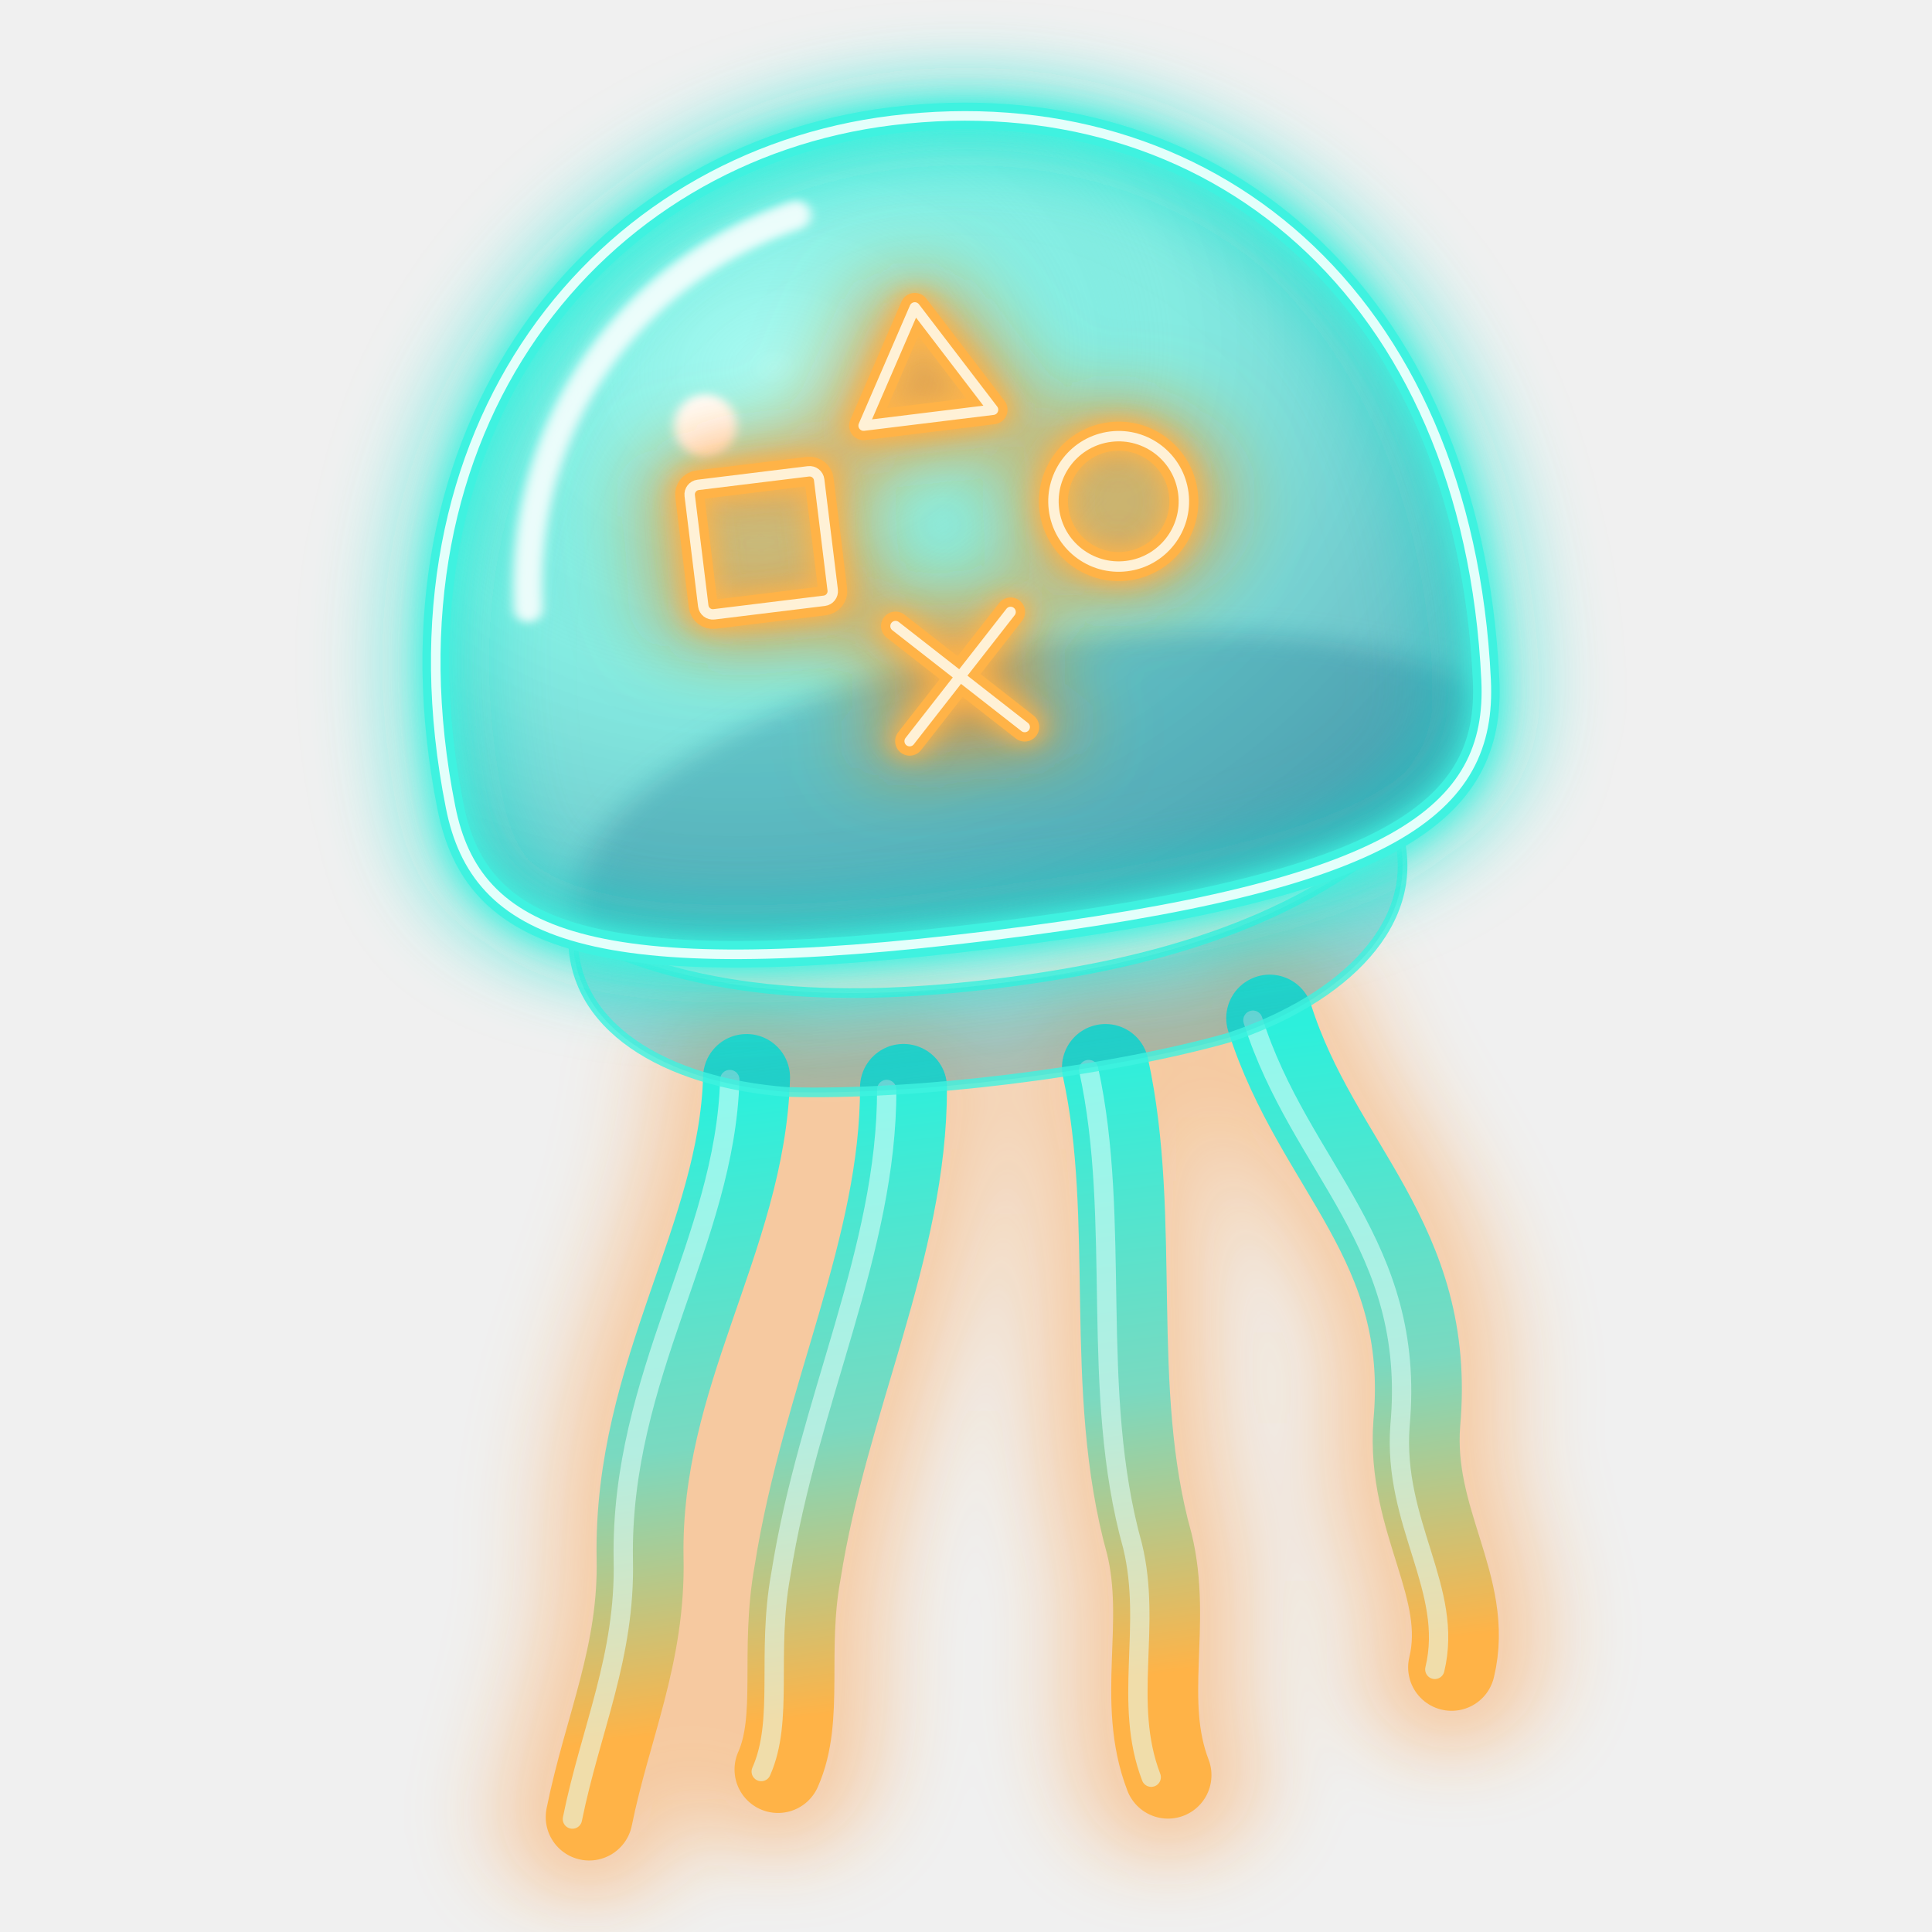
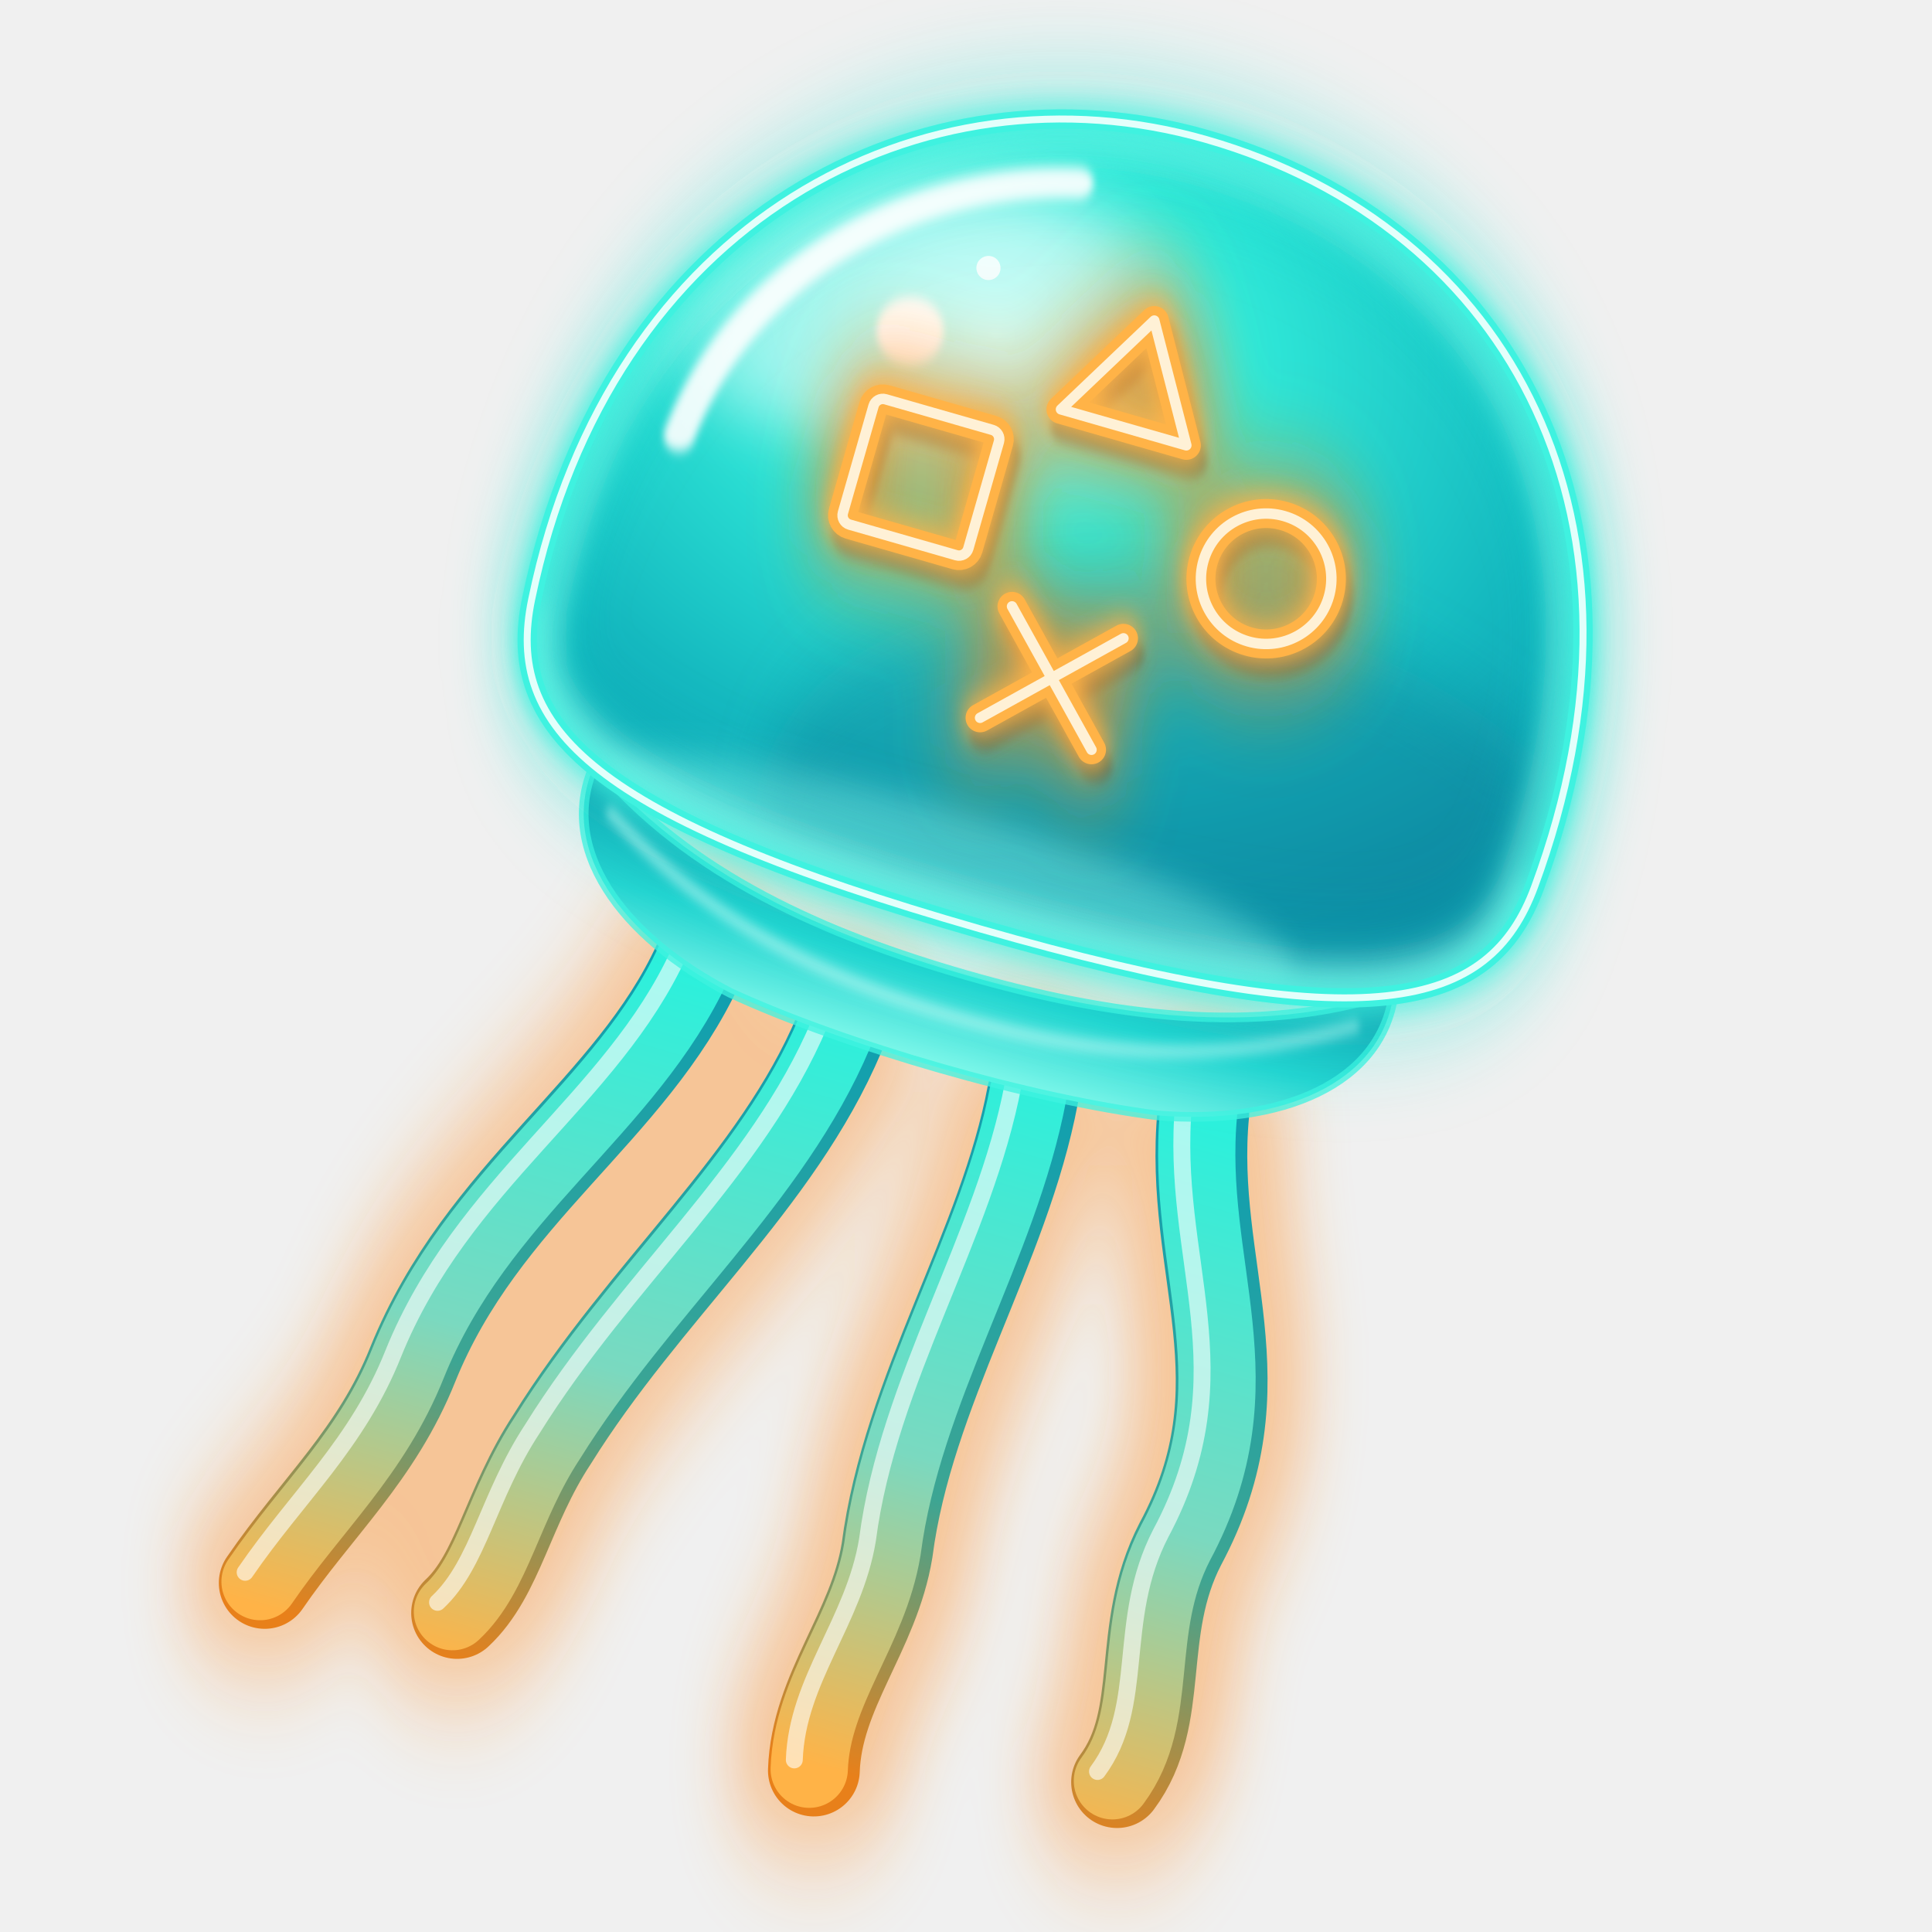
<svg xmlns="http://www.w3.org/2000/svg" viewBox="-400 -300 800 800" width="800" height="800">
  <defs>
    <linearGradient id="bg" x1="0" y1="0" x2="0.35" y2="1">
      <stop offset="0" stop-color="#0b3a52" />
      <stop offset="0.5" stop-color="#06213a" />
      <stop offset="1" stop-color="#020a18" />
    </linearGradient>
    <radialGradient id="halo" cx="0.5" cy="0.4" r="0.5">
      <stop offset="0" stop-color="#19e6d2" stop-opacity="0.32" />
      <stop offset="0.6" stop-color="#19e6d2" stop-opacity="0.07" />
      <stop offset="1" stop-color="#19e6d2" stop-opacity="0" />
    </radialGradient>
    <linearGradient id="wave1" x1="0" y1="0" x2="0" y2="1">
      <stop offset="0" stop-color="#27f0da" stop-opacity="0.26" />
      <stop offset="1" stop-color="#0a5a6a" stop-opacity="0.03" />
    </linearGradient>
    <linearGradient id="wave2" x1="0" y1="0" x2="0" y2="1">
      <stop offset="0" stop-color="#ff9a3d" stop-opacity="0.16" />
      <stop offset="1" stop-color="#0a3a6a" stop-opacity="0.02" />
    </linearGradient>
    <clipPath id="tile">
      <rect x="100" y="100" width="824" height="824" rx="185" />
    </clipPath>
-     <radialGradient id="glass" cx="0.36" cy="0.28" r="0.85">
-       <stop offset="0" stop-color="#9ffcf2" stop-opacity="0.85" />
-       <stop offset="0.45" stop-color="#19e6d2" stop-opacity="0.50" />
-       <stop offset="1" stop-color="#0a7f9a" stop-opacity="0.62" />
+     <clipPath id="domeClip">
+       <path d="M-216 8 C-228 -152 -122 -252 0 -252 C132 -252 228 -152 216 8 C212 62 168 88 0 88 C-168 88 -212 62 -216 8 Z" />
+     </clipPath>
+     <radialGradient id="body" cx="0.36" cy="0.3" r="0.82">
+       <stop offset="0" stop-color="#9ffcf2" />
+       <stop offset="0.3" stop-color="#2fe8d8" />
+       <stop offset="0.66" stop-color="#14b8bf" />
+       <stop offset="1" stop-color="#0a8aa6" />
    </radialGradient>
-     <linearGradient id="glassRim" x1="0" y1="0" x2="0" y2="1">
-       <stop offset="0" stop-color="#19e6d2" stop-opacity="0.55" />
-       <stop offset="1" stop-color="#0a7f9a" stop-opacity="0.30" />
+     <linearGradient id="skirt" x1="0" y1="0" x2="0" y2="1">
+       <stop offset="0" stop-color="#0f8fa8" />
+       <stop offset="0.55" stop-color="#25d3d0" />
+       <stop offset="1" stop-color="#7ff8ea" />
    </linearGradient>
-     <linearGradient id="fillSoft" x1="0" y1="0" x2="0" y2="1">
-       <stop offset="0" stop-color="#19e6d2" stop-opacity="0.34" />
-       <stop offset="1" stop-color="#19e6d2" stop-opacity="0.08" />
-     </linearGradient>
-     <linearGradient id="tent" gradientUnits="userSpaceOnUse" x1="0" y1="140" x2="0" y2="400">
+     <linearGradient id="tent" gradientUnits="userSpaceOnUse" x1="0" y1="140" x2="0" y2="440">
      <stop offset="0" stop-color="#2cf0dc" />
      <stop offset="0.55" stop-color="#7ad9c0" />
      <stop offset="1" stop-color="#ffb347" />
    </linearGradient>
+     <linearGradient id="tentShade" gradientUnits="userSpaceOnUse" x1="0" y1="140" x2="0" y2="440">
+       <stop offset="0" stop-color="#0f9fb0" />
+       <stop offset="0.6" stop-color="#3da593" />
+       <stop offset="1" stop-color="#e8801a" />
+     </linearGradient>
+     <radialGradient id="floor" cx="0.5" cy="0.5" r="0.5">
+       <stop offset="0" stop-color="#000" stop-opacity="0.45" />
+       <stop offset="1" stop-color="#000" stop-opacity="0" />
+     </radialGradient>
    <filter id="glowBig" x="-40%" y="-40%" width="180%" height="180%">
      <feGaussianBlur stdDeviation="17" />
    </filter>
    <filter id="glowSmall" x="-40%" y="-40%" width="180%" height="180%">
      <feGaussianBlur stdDeviation="5" />
    </filter>
    <filter id="soft" x="-20%" y="-20%" width="140%" height="140%">
      <feGaussianBlur stdDeviation="2" />
    </filter>
    <filter id="blur6" x="-50%" y="-50%" width="200%" height="200%">
      <feGaussianBlur stdDeviation="6" />
    </filter>
-     <clipPath id="domeClip">
-       <path d="M-216 8 C-228 -152 -122 -252 0 -252 C132 -252 228 -152 216 8 C212 62 168 88 0 88 C-168 88 -212 62 -216 8 Z" />
-     </clipPath>
+     <filter id="blur14" x="-50%" y="-50%" width="200%" height="200%">
+       <feGaussianBlur stdDeviation="14" />
+     </filter>
  </defs>
-   <g transform="rotate(-7)">
+   <g transform="translate(30 0) rotate(16)">
    <g fill="none" stroke-linecap="round" stroke-linejoin="round">
-       <g stroke="#ff8a1f" stroke-width="72" opacity="0.38" filter="url(#glowBig)">
+       <g stroke="#ff8a1f" stroke-width="72" opacity="0.42" filter="url(#glowBig)">
        <path d="M-108 134 C-118 200 -168 250 -176 326 C-180 366 -198 394 -210 430" />
        <path d="M-44 146 C-52 212 -92 270 -112 340 C-122 372 -118 400 -130 420" />
        <path d="M40 148 C46 212 24 280 34 346 C38 380 22 410 30 442" />
        <path d="M110 136 C122 200 166 236 150 310 C142 350 164 380 152 412" />
      </g>
-       <g stroke="url(#tent)" stroke-width="36">
+       <g stroke="url(#tentShade)" stroke-width="38">
        <path d="M-108 134 C-118 200 -168 250 -176 326 C-180 366 -198 394 -210 430" />
        <path d="M-44 146 C-52 212 -92 270 -112 340 C-122 372 -118 400 -130 420" />
        <path d="M40 148 C46 212 24 280 34 346 C38 380 22 410 30 442" />
        <path d="M110 136 C122 200 166 236 150 310 C142 350 164 380 152 412" />
      </g>
-       <g stroke="#e3fffb" stroke-opacity="0.55" stroke-width="8" transform="translate(-7 0)">
+       <g stroke="url(#tent)" stroke-width="32" transform="translate(-2 0)">
+         <path d="M-108 134 C-118 200 -168 250 -176 326 C-180 366 -198 394 -210 430" />
+         <path d="M-44 146 C-52 212 -92 270 -112 340 C-122 372 -118 400 -130 420" />
+         <path d="M40 148 C46 212 24 280 34 346 C38 380 22 410 30 442" />
+         <path d="M110 136 C122 200 166 236 150 310 C142 350 164 380 152 412" />
+       </g>
+       <g stroke="#ffffff" stroke-opacity="0.6" stroke-width="7" transform="translate(-9 -2)">
        <path d="M-108 134 C-118 200 -168 250 -176 326 C-180 366 -198 394 -210 430" />
        <path d="M-44 146 C-52 212 -92 270 -112 340 C-122 372 -118 400 -130 420" />
        <path d="M40 148 C46 212 24 280 34 346 C38 380 22 410 30 442" />
        <path d="M110 136 C122 200 166 236 150 310 C142 350 164 380 152 412" />
      </g>
    </g>
-     <path d="M-172 66 C-122 100 -60 108 0 108 C60 108 122 100 172 66 C178 104 142 132 92 142 C40 150 -40 150 -92 142 C-142 132 -178 104 -172 66 Z" fill="url(#glassRim)" />
-     <path d="M-172 66 C-122 100 -60 108 0 108 C60 108 122 100 172 66 C178 104 142 132 92 142 C40 150 -40 150 -92 142 C-142 132 -178 104 -172 66 Z" fill="none" stroke="#3ff2e0" stroke-width="4" stroke-opacity="0.8" />
-     <path d="M-216 8 C-228 -152 -122 -252 0 -252 C132 -252 228 -152 216 8 C212 62 168 88 0 88 C-168 88 -212 62 -216 8 Z" fill="url(#glass)" />
+     <path d="M-172 66 C-122 100 -60 108 0 108 C60 108 122 100 172 66 C178 104 142 132 92 142 C40 150 -40 150 -92 142 C-142 132 -178 104 -172 66 Z" fill="url(#skirt)" />
+     <path d="M-160 84 C-110 116 -56 126 0 126 C56 126 110 116 160 84" fill="none" stroke="#e3fffb" stroke-opacity="0.55" stroke-width="5" stroke-linecap="round" filter="url(#soft)" />
+     <path d="M-172 66 C-122 100 -60 108 0 108 C60 108 122 100 172 66 C178 104 142 132 92 142 C40 150 -40 150 -92 142 C-142 132 -178 104 -172 66 Z" fill="none" stroke="#3ff2e0" stroke-width="4" stroke-opacity="0.75" />
+     <path d="M-216 8 C-228 -152 -122 -252 0 -252 C132 -252 228 -152 216 8 C212 62 168 88 0 88 C-168 88 -212 62 -216 8 Z" fill="url(#body)" />
    <g clip-path="url(#domeClip)">
-       <ellipse cx="40" cy="60" rx="210" ry="90" fill="#0a6a8a" opacity="0.28" filter="url(#blur6)" />
+       <ellipse cx="86" cy="52" rx="190" ry="120" fill="#0a6a8a" opacity="0.32" filter="url(#blur14)" />
+       <ellipse cx="-20" cy="70" rx="150" ry="26" fill="#9ffcf0" opacity="0.4" filter="url(#blur6)" />
+       <path d="M-216 8 C-228 -152 -122 -252 0 -252 C132 -252 228 -152 216 8 C212 62 168 88 0 88 C-168 88 -212 62 -216 8 Z" fill="none" stroke="#9ffcf0" stroke-width="30" opacity="0.5" filter="url(#blur6)" />
+       <path d="M-216 8 C-212 62 -168 88 0 88 C168 88 212 62 216 8" fill="none" stroke="#c9fff8" stroke-width="12" opacity="0.7" filter="url(#blur6)" />
+       <ellipse cx="-96" cy="-150" rx="96" ry="52" fill="#fff" opacity="0.5" filter="url(#blur14)" transform="rotate(-24 -96 -150)" />
    </g>
    <g fill="none" stroke-linecap="round" stroke-linejoin="round">
-       <g stroke="#19e6d2" stroke-width="26.4" opacity="0.72" filter="url(#glowBig)">
+       <g stroke="#19e6d2" stroke-width="19.2" opacity="0.64" filter="url(#glowBig)">
        <path d="M-216 8 C-228 -152 -122 -252 0 -252 C132 -252 228 -152 216 8 C212 62 168 88 0 88 C-168 88 -212 62 -216 8 Z" />
      </g>
-       <g stroke="#3ff2e0" stroke-width="13.2" filter="url(#glowSmall)">
+       <g stroke="#3ff2e0" stroke-width="9.6" filter="url(#glowSmall)">
        <path d="M-216 8 C-228 -152 -122 -252 0 -252 C132 -252 228 -152 216 8 C212 62 168 88 0 88 C-168 88 -212 62 -216 8 Z" />
      </g>
-       <g stroke="#3ff2e0" stroke-width="11">
+       <g stroke="#3ff2e0" stroke-width="8">
        <path d="M-216 8 C-228 -152 -122 -252 0 -252 C132 -252 228 -152 216 8 C212 62 168 88 0 88 C-168 88 -212 62 -216 8 Z" />
      </g>
-       <g stroke="#e3fffb" stroke-width="3.96">
+       <g stroke="#e3fffb" stroke-width="2.88">
        <path d="M-216 8 C-228 -152 -122 -252 0 -252 C132 -252 228 -152 216 8 C212 62 168 88 0 88 C-168 88 -212 62 -216 8 Z" />
      </g>
    </g>
-     <path d="M-174 -70 C-168 -150 -112 -204 -44 -218" fill="none" stroke="#fff" stroke-opacity="0.85" stroke-width="12" stroke-linecap="round" filter="url(#soft)" />
-     <circle cx="-92" cy="-136" r="13" fill="#fff" filter="url(#soft)" />
+     <path d="M-176 -74 C-170 -148 -112 -204 -46 -220" fill="none" stroke="#fff" stroke-opacity="0.9" stroke-width="13" stroke-linecap="round" filter="url(#soft)" />
+     <circle cx="-96" cy="-142" r="14" fill="#fff" filter="url(#soft)" />
+     <circle cx="-72" cy="-176" r="5" fill="#fff" opacity="0.8" />
+     <g transform="translate(4 6)" opacity="0.5" stroke="#04384f" stroke-width="13" filter="url(#soft)">
+       <g fill="none" stroke-linecap="round" stroke-linejoin="round">
+         <path d="M-27 -128 L0 -174 L27 -128 Z" />
+         <circle cx="74" cy="-84" r="27" />
+         <path d="M-24 -44 l48 48 M24 -44 l-48 48" />
+         <rect x="-102" y="-112" width="54" height="54" rx="4" />
+       </g>
+     </g>
    <g fill="none" stroke-linecap="round" stroke-linejoin="round">
      <g stroke="#ff8a1f" stroke-width="28.8" opacity="0.8" filter="url(#glowBig)">
        <g fill="none" stroke-linecap="round" stroke-linejoin="round">
          <path d="M-27 -128 L0 -174 L27 -128 Z" />
          <circle cx="74" cy="-84" r="27" />
          <path d="M-24 -44 l48 48 M24 -44 l-48 48" />
          <rect x="-102" y="-112" width="54" height="54" rx="4" />
        </g>
      </g>
      <g stroke="#ffb347" stroke-width="14.4" filter="url(#glowSmall)">
        <g fill="none" stroke-linecap="round" stroke-linejoin="round">
          <path d="M-27 -128 L0 -174 L27 -128 Z" />
          <circle cx="74" cy="-84" r="27" />
          <path d="M-24 -44 l48 48 M24 -44 l-48 48" />
          <rect x="-102" y="-112" width="54" height="54" rx="4" />
        </g>
      </g>
      <g stroke="#ffb347" stroke-width="12">
        <g fill="none" stroke-linecap="round" stroke-linejoin="round">
          <path d="M-27 -128 L0 -174 L27 -128 Z" />
          <circle cx="74" cy="-84" r="27" />
          <path d="M-24 -44 l48 48 M24 -44 l-48 48" />
          <rect x="-102" y="-112" width="54" height="54" rx="4" />
        </g>
      </g>
      <g stroke="#fff1d6" stroke-width="4.32">
        <g fill="none" stroke-linecap="round" stroke-linejoin="round">
          <path d="M-27 -128 L0 -174 L27 -128 Z" />
          <circle cx="74" cy="-84" r="27" />
          <path d="M-24 -44 l48 48 M24 -44 l-48 48" />
          <rect x="-102" y="-112" width="54" height="54" rx="4" />
        </g>
      </g>
    </g>
  </g>
</svg>
